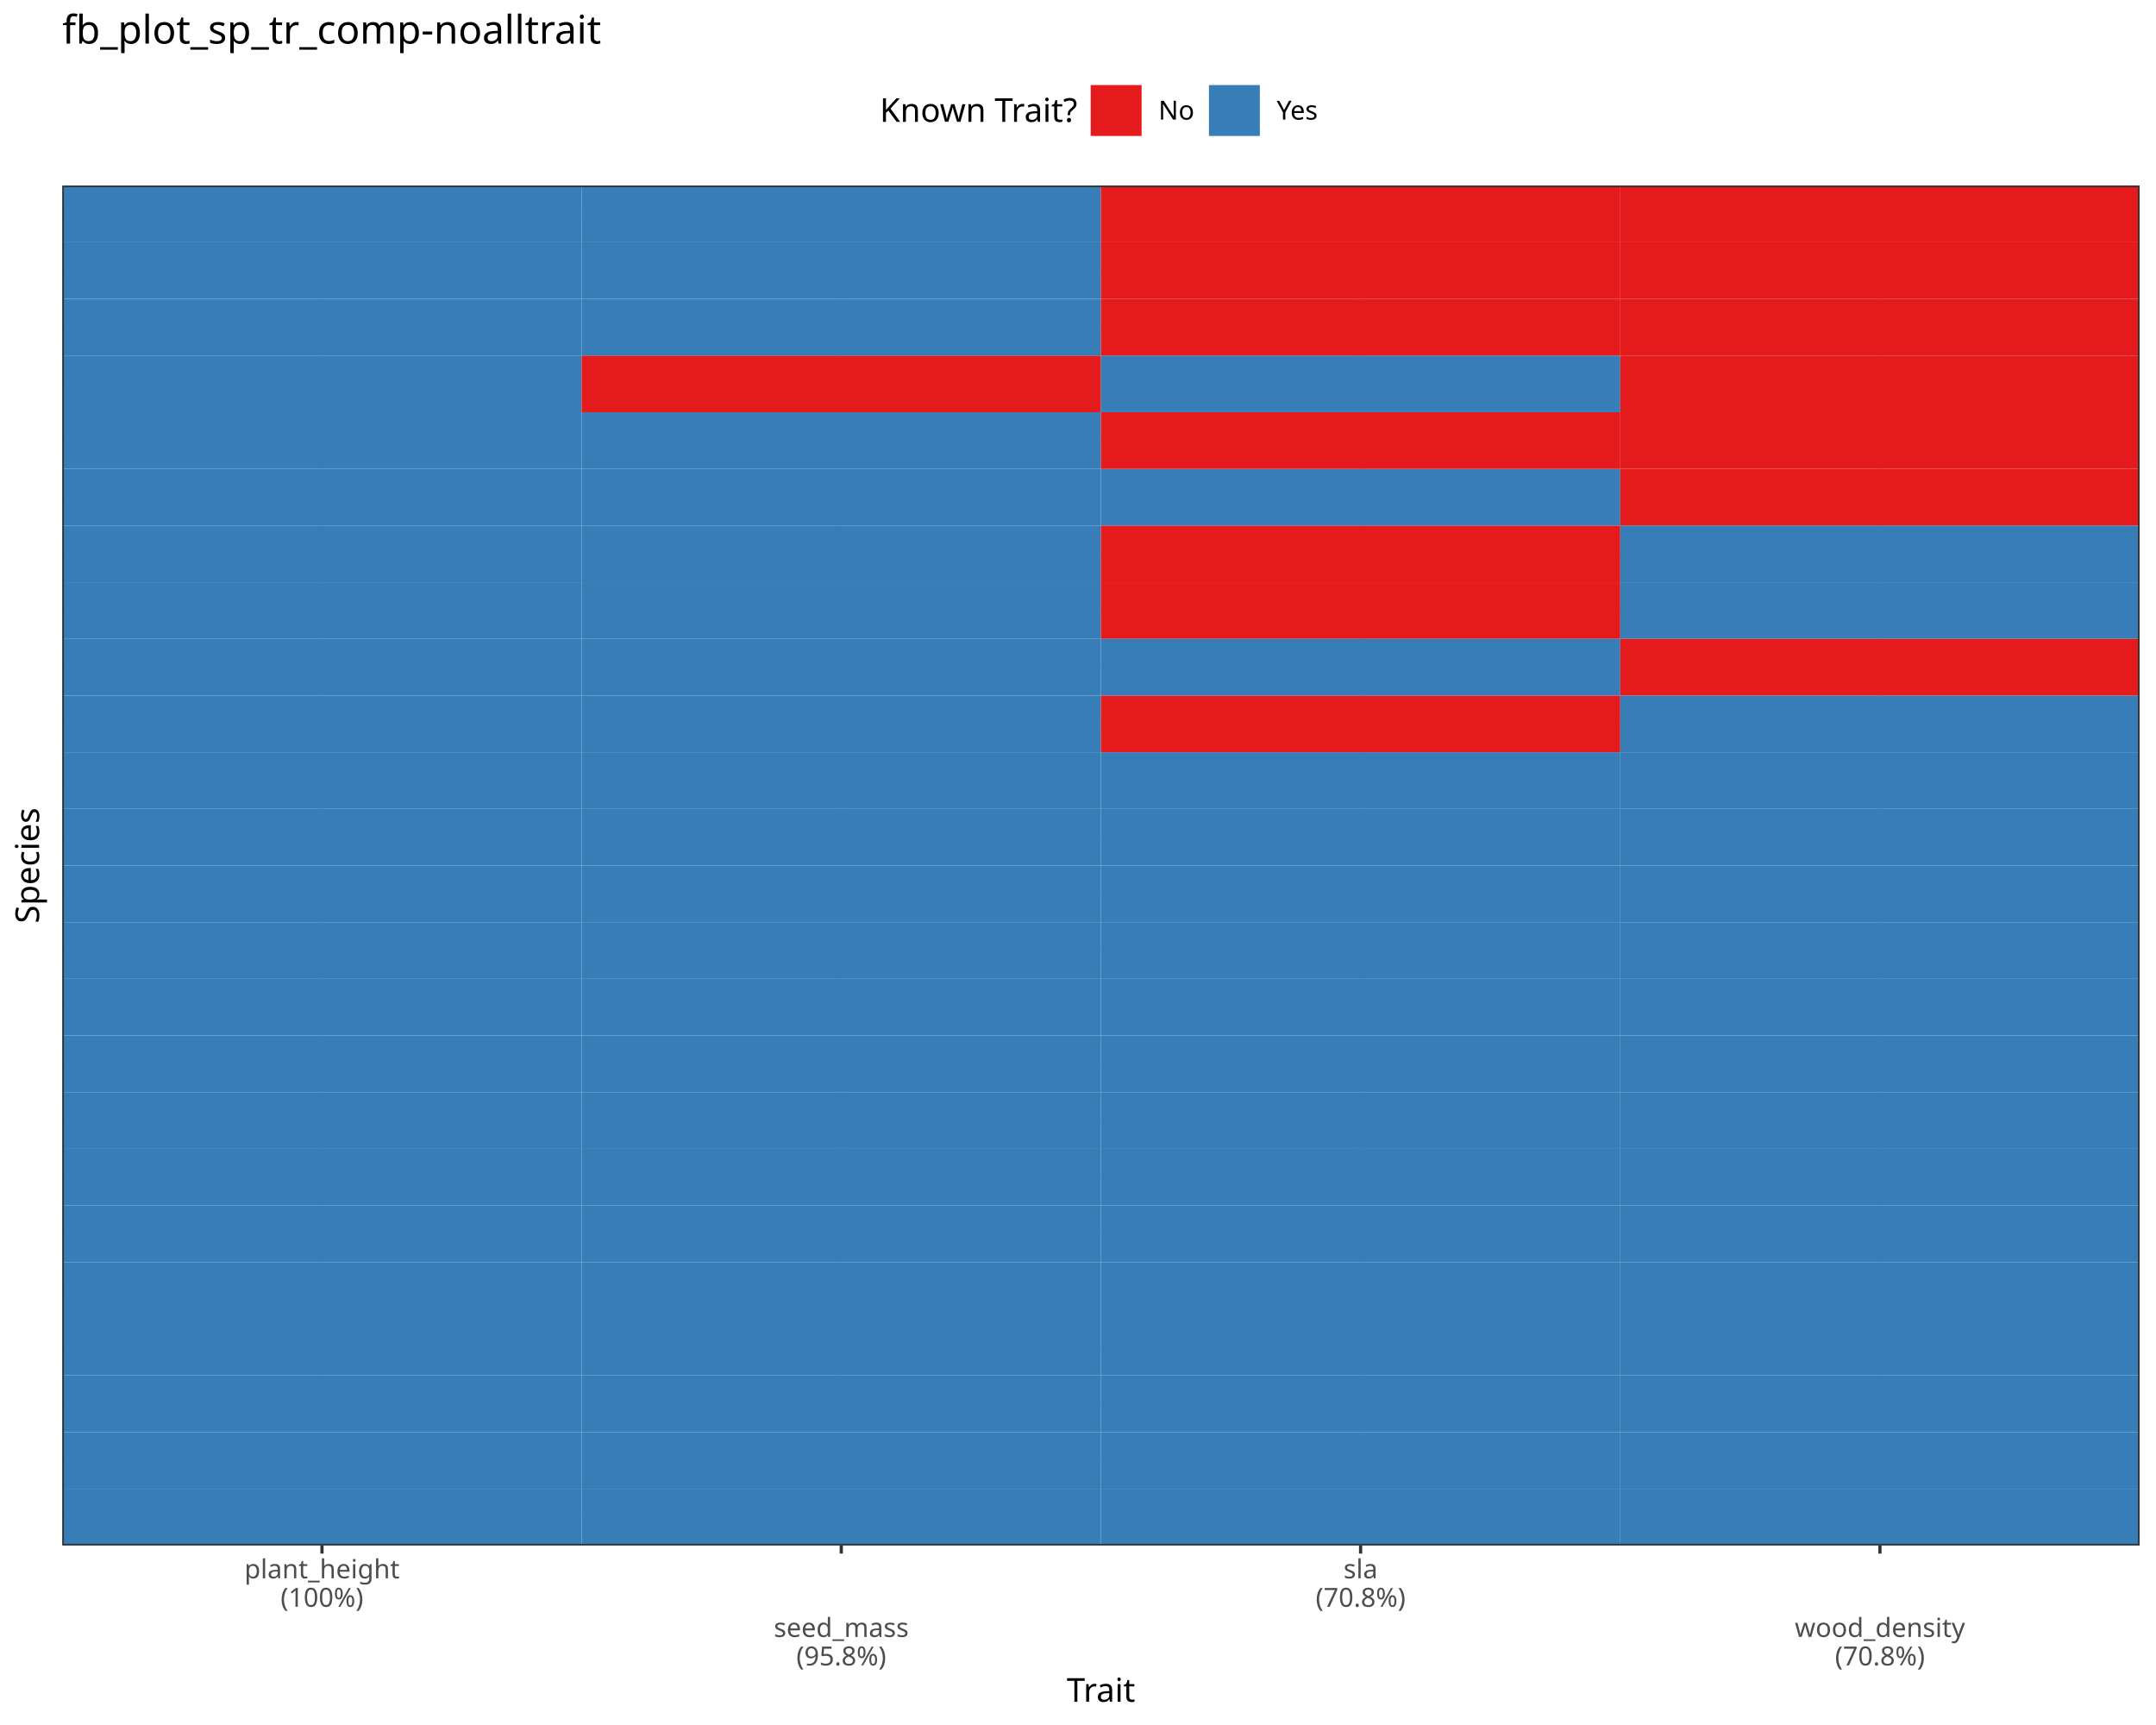
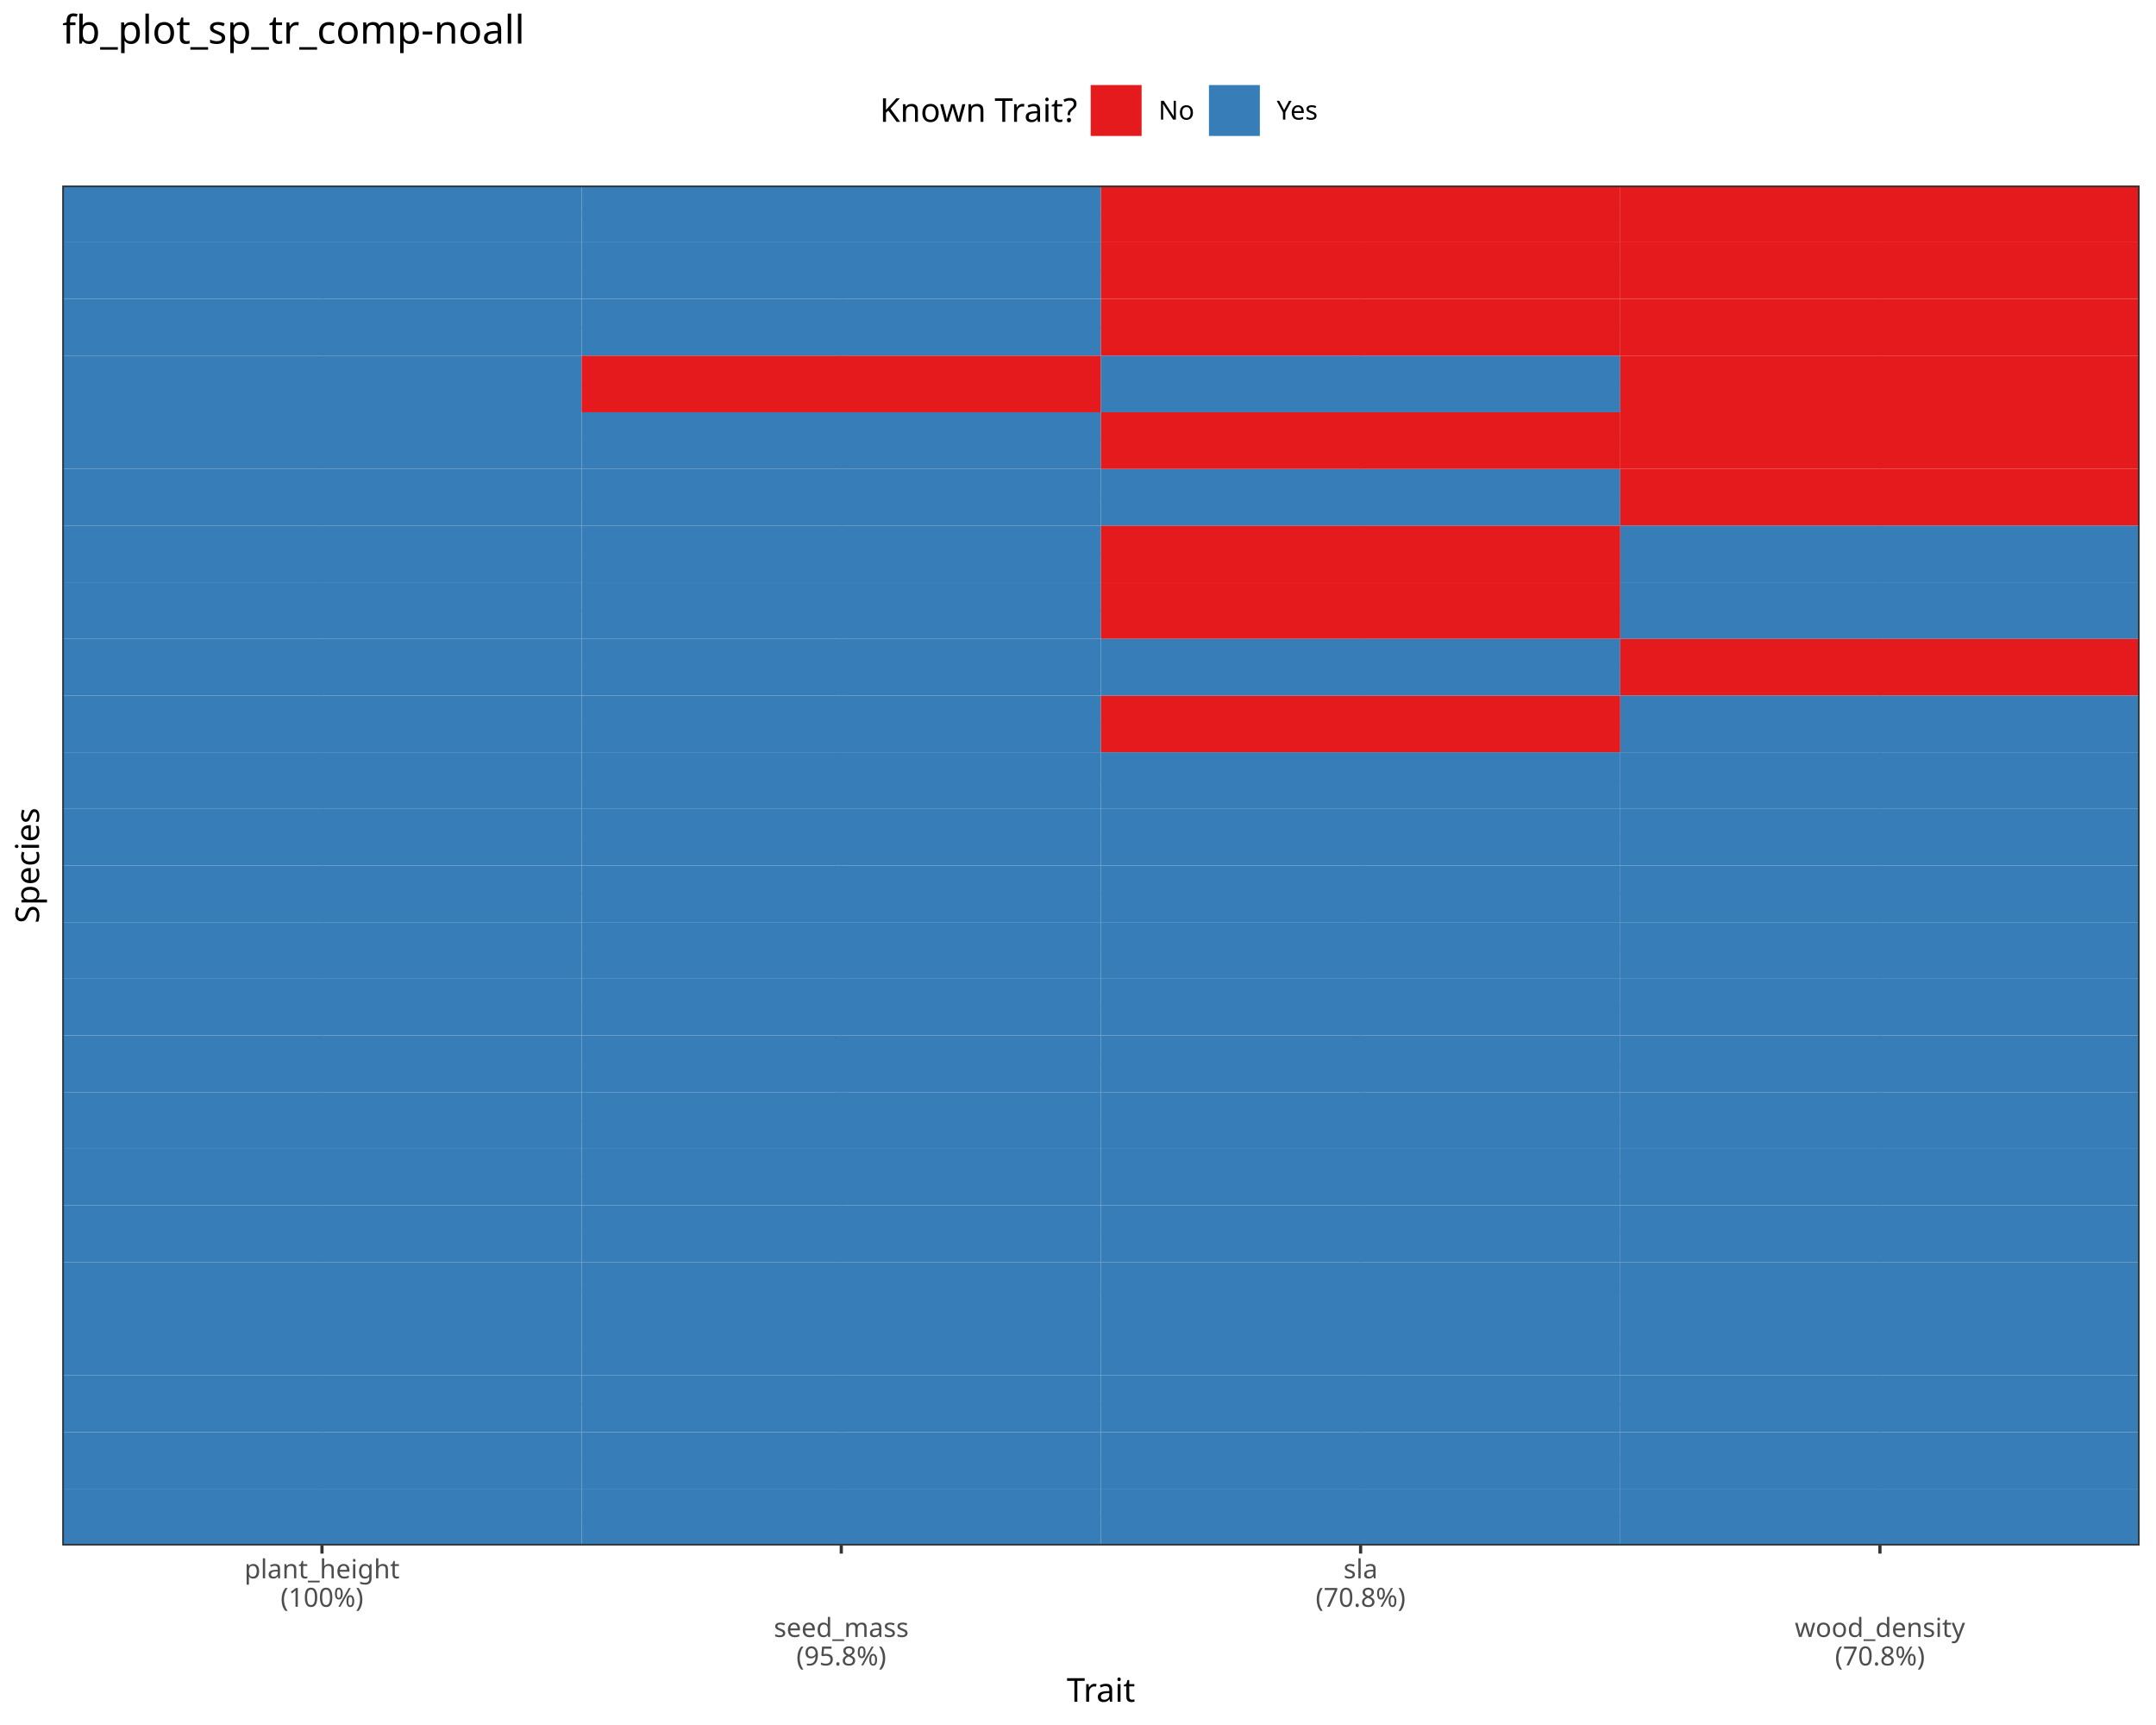
<svg xmlns="http://www.w3.org/2000/svg" class="svglite" data-engine-version="2.0" width="720.00pt" height="576.00pt" viewBox="0 0 720.00 576.00">
  <defs>
    <style type="text/css">
    .svglite line, .svglite polyline, .svglite polygon, .svglite path, .svglite rect, .svglite circle {
      fill: none;
      stroke: #000000;
      stroke-linecap: round;
      stroke-linejoin: round;
      stroke-miterlimit: 10.00;
    }
  </style>
  </defs>
  <rect width="100%" height="100%" style="stroke: none; fill: #FFFFFF;" />
  <defs>
    <clipPath id="cpMC4wMHw3MjAuMDB8MC4wMHw1NzYuMDA=">
      <rect x="0.00" y="0.00" width="720.00" height="576.00" />
    </clipPath>
  </defs>
  <g clip-path="url(#cpMC4wMHw3MjAuMDB8MC4wMHw1NzYuMDA=)">
    <rect x="0.00" y="0.00" width="720.00" height="576.00" style="stroke-width: 1.07; stroke: #FFFFFF; fill: #FFFFFF;" />
  </g>
  <defs>
    <clipPath id="cpMjAuODF8NzE0LjUyfDYxLjk4fDUxNi4wMw==">
      <rect x="20.81" y="61.98" width="693.71" height="454.05" />
    </clipPath>
  </defs>
  <g clip-path="url(#cpMjAuODF8NzE0LjUyfDYxLjk4fDUxNi4wMw==)">
    <rect x="20.81" y="61.98" width="693.71" height="454.05" style="stroke-width: 1.07; stroke: none; fill: #FFFFFF;" />
    <polyline points="20.81,506.57 714.52,506.57 " style="stroke-width: 1.07; stroke: #EBEBEB; stroke-linecap: butt;" />
    <polyline points="20.81,487.65 714.52,487.65 " style="stroke-width: 1.07; stroke: #EBEBEB; stroke-linecap: butt;" />
    <polyline points="20.81,468.73 714.52,468.73 " style="stroke-width: 1.07; stroke: #EBEBEB; stroke-linecap: butt;" />
    <polyline points="20.81,449.81 714.52,449.81 " style="stroke-width: 1.07; stroke: #EBEBEB; stroke-linecap: butt;" />
    <polyline points="20.81,430.90 714.52,430.90 " style="stroke-width: 1.07; stroke: #EBEBEB; stroke-linecap: butt;" />
    <polyline points="20.81,411.98 714.52,411.98 " style="stroke-width: 1.07; stroke: #EBEBEB; stroke-linecap: butt;" />
    <polyline points="20.81,393.06 714.52,393.06 " style="stroke-width: 1.07; stroke: #EBEBEB; stroke-linecap: butt;" />
    <polyline points="20.81,374.14 714.52,374.14 " style="stroke-width: 1.07; stroke: #EBEBEB; stroke-linecap: butt;" />
    <polyline points="20.81,355.22 714.52,355.22 " style="stroke-width: 1.07; stroke: #EBEBEB; stroke-linecap: butt;" />
    <polyline points="20.81,336.30 714.52,336.30 " style="stroke-width: 1.07; stroke: #EBEBEB; stroke-linecap: butt;" />
    <polyline points="20.81,317.38 714.52,317.38 " style="stroke-width: 1.07; stroke: #EBEBEB; stroke-linecap: butt;" />
    <polyline points="20.81,298.46 714.52,298.46 " style="stroke-width: 1.07; stroke: #EBEBEB; stroke-linecap: butt;" />
    <polyline points="20.81,279.55 714.52,279.55 " style="stroke-width: 1.07; stroke: #EBEBEB; stroke-linecap: butt;" />
    <polyline points="20.81,260.63 714.52,260.63 " style="stroke-width: 1.07; stroke: #EBEBEB; stroke-linecap: butt;" />
    <polyline points="20.81,241.71 714.52,241.71 " style="stroke-width: 1.07; stroke: #EBEBEB; stroke-linecap: butt;" />
    <polyline points="20.81,222.79 714.52,222.79 " style="stroke-width: 1.07; stroke: #EBEBEB; stroke-linecap: butt;" />
    <polyline points="20.81,203.87 714.52,203.87 " style="stroke-width: 1.07; stroke: #EBEBEB; stroke-linecap: butt;" />
    <polyline points="20.81,184.95 714.52,184.95 " style="stroke-width: 1.07; stroke: #EBEBEB; stroke-linecap: butt;" />
    <polyline points="20.81,166.03 714.52,166.03 " style="stroke-width: 1.07; stroke: #EBEBEB; stroke-linecap: butt;" />
    <polyline points="20.81,147.12 714.52,147.12 " style="stroke-width: 1.07; stroke: #EBEBEB; stroke-linecap: butt;" />
    <polyline points="20.81,128.20 714.52,128.20 " style="stroke-width: 1.07; stroke: #EBEBEB; stroke-linecap: butt;" />
    <polyline points="20.81,109.28 714.52,109.28 " style="stroke-width: 1.07; stroke: #EBEBEB; stroke-linecap: butt;" />
    <polyline points="20.81,90.36 714.52,90.36 " style="stroke-width: 1.07; stroke: #EBEBEB; stroke-linecap: butt;" />
    <polyline points="20.81,71.44 714.52,71.44 " style="stroke-width: 1.07; stroke: #EBEBEB; stroke-linecap: butt;" />
    <polyline points="107.53,516.03 107.53,61.98 " style="stroke-width: 1.07; stroke: #EBEBEB; stroke-linecap: butt;" />
    <polyline points="280.95,516.03 280.95,61.98 " style="stroke-width: 1.07; stroke: #EBEBEB; stroke-linecap: butt;" />
    <polyline points="454.38,516.03 454.38,61.98 " style="stroke-width: 1.07; stroke: #EBEBEB; stroke-linecap: butt;" />
    <polyline points="627.81,516.03 627.81,61.98 " style="stroke-width: 1.07; stroke: #EBEBEB; stroke-linecap: butt;" />
    <rect x="20.81" y="421.44" width="173.43" height="18.92" style="stroke-width: 0.21; stroke: none; stroke-linecap: butt; stroke-linejoin: miter; fill: #377EB8;" />
    <rect x="20.81" y="307.92" width="173.43" height="18.92" style="stroke-width: 0.21; stroke: none; stroke-linecap: butt; stroke-linejoin: miter; fill: #377EB8;" />
    <rect x="20.81" y="497.11" width="173.43" height="18.92" style="stroke-width: 0.21; stroke: none; stroke-linecap: butt; stroke-linejoin: miter; fill: #377EB8;" />
    <rect x="20.81" y="251.17" width="173.43" height="18.92" style="stroke-width: 0.21; stroke: none; stroke-linecap: butt; stroke-linejoin: miter; fill: #377EB8;" />
    <rect x="20.81" y="289.01" width="173.43" height="18.92" style="stroke-width: 0.21; stroke: none; stroke-linecap: butt; stroke-linejoin: miter; fill: #377EB8;" />
    <rect x="20.81" y="99.82" width="173.43" height="18.92" style="stroke-width: 0.21; stroke: none; stroke-linecap: butt; stroke-linejoin: miter; fill: #377EB8;" />
    <rect x="20.81" y="137.66" width="173.43" height="18.92" style="stroke-width: 0.21; stroke: none; stroke-linecap: butt; stroke-linejoin: miter; fill: #377EB8;" />
    <rect x="20.81" y="402.52" width="173.43" height="18.92" style="stroke-width: 0.21; stroke: none; stroke-linecap: butt; stroke-linejoin: miter; fill: #377EB8;" />
    <rect x="20.81" y="270.09" width="173.43" height="18.92" style="stroke-width: 0.21; stroke: none; stroke-linecap: butt; stroke-linejoin: miter; fill: #377EB8;" />
    <rect x="20.81" y="80.90" width="173.43" height="18.92" style="stroke-width: 0.21; stroke: none; stroke-linecap: butt; stroke-linejoin: miter; fill: #377EB8;" />
    <rect x="20.81" y="118.74" width="173.43" height="18.92" style="stroke-width: 0.21; stroke: none; stroke-linecap: butt; stroke-linejoin: miter; fill: #377EB8;" />
    <rect x="20.81" y="194.41" width="173.43" height="18.92" style="stroke-width: 0.21; stroke: none; stroke-linecap: butt; stroke-linejoin: miter; fill: #377EB8;" />
    <rect x="20.81" y="383.60" width="173.43" height="18.92" style="stroke-width: 0.21; stroke: none; stroke-linecap: butt; stroke-linejoin: miter; fill: #377EB8;" />
    <rect x="20.81" y="213.33" width="173.43" height="18.92" style="stroke-width: 0.21; stroke: none; stroke-linecap: butt; stroke-linejoin: miter; fill: #377EB8;" />
    <rect x="20.81" y="478.19" width="173.43" height="18.92" style="stroke-width: 0.21; stroke: none; stroke-linecap: butt; stroke-linejoin: miter; fill: #377EB8;" />
    <rect x="20.81" y="175.49" width="173.43" height="18.92" style="stroke-width: 0.21; stroke: none; stroke-linecap: butt; stroke-linejoin: miter; fill: #377EB8;" />
    <rect x="20.81" y="61.98" width="173.43" height="18.92" style="stroke-width: 0.21; stroke: none; stroke-linecap: butt; stroke-linejoin: miter; fill: #377EB8;" />
    <rect x="20.81" y="232.25" width="173.43" height="18.92" style="stroke-width: 0.21; stroke: none; stroke-linecap: butt; stroke-linejoin: miter; fill: #377EB8;" />
    <rect x="20.81" y="364.68" width="173.43" height="18.92" style="stroke-width: 0.21; stroke: none; stroke-linecap: butt; stroke-linejoin: miter; fill: #377EB8;" />
    <rect x="20.81" y="459.27" width="173.43" height="18.92" style="stroke-width: 0.21; stroke: none; stroke-linecap: butt; stroke-linejoin: miter; fill: #377EB8;" />
    <rect x="20.81" y="156.57" width="173.43" height="18.92" style="stroke-width: 0.21; stroke: none; stroke-linecap: butt; stroke-linejoin: miter; fill: #377EB8;" />
    <rect x="20.81" y="440.35" width="173.43" height="18.92" style="stroke-width: 0.21; stroke: none; stroke-linecap: butt; stroke-linejoin: miter; fill: #377EB8;" />
    <rect x="20.81" y="345.76" width="173.43" height="18.92" style="stroke-width: 0.21; stroke: none; stroke-linecap: butt; stroke-linejoin: miter; fill: #377EB8;" />
    <rect x="20.81" y="326.84" width="173.43" height="18.92" style="stroke-width: 0.21; stroke: none; stroke-linecap: butt; stroke-linejoin: miter; fill: #377EB8;" />
    <rect x="194.24" y="251.17" width="173.43" height="18.92" style="stroke-width: 0.21; stroke: none; stroke-linecap: butt; stroke-linejoin: miter; fill: #377EB8;" />
    <rect x="194.24" y="307.92" width="173.43" height="18.92" style="stroke-width: 0.21; stroke: none; stroke-linecap: butt; stroke-linejoin: miter; fill: #377EB8;" />
    <rect x="194.24" y="402.52" width="173.43" height="18.92" style="stroke-width: 0.21; stroke: none; stroke-linecap: butt; stroke-linejoin: miter; fill: #377EB8;" />
    <rect x="194.24" y="289.01" width="173.43" height="18.92" style="stroke-width: 0.21; stroke: none; stroke-linecap: butt; stroke-linejoin: miter; fill: #377EB8;" />
    <rect x="194.24" y="194.41" width="173.43" height="18.92" style="stroke-width: 0.21; stroke: none; stroke-linecap: butt; stroke-linejoin: miter; fill: #377EB8;" />
    <rect x="194.24" y="270.09" width="173.43" height="18.92" style="stroke-width: 0.21; stroke: none; stroke-linecap: butt; stroke-linejoin: miter; fill: #377EB8;" />
    <rect x="194.24" y="175.49" width="173.43" height="18.92" style="stroke-width: 0.21; stroke: none; stroke-linecap: butt; stroke-linejoin: miter; fill: #377EB8;" />
    <rect x="194.24" y="383.60" width="173.43" height="18.92" style="stroke-width: 0.21; stroke: none; stroke-linecap: butt; stroke-linejoin: miter; fill: #377EB8;" />
    <rect x="194.24" y="156.57" width="173.43" height="18.92" style="stroke-width: 0.21; stroke: none; stroke-linecap: butt; stroke-linejoin: miter; fill: #377EB8;" />
    <rect x="194.24" y="137.66" width="173.43" height="18.92" style="stroke-width: 0.21; stroke: none; stroke-linecap: butt; stroke-linejoin: miter; fill: #377EB8;" />
    <rect x="194.24" y="61.98" width="173.43" height="18.92" style="stroke-width: 0.21; stroke: none; stroke-linecap: butt; stroke-linejoin: miter; fill: #377EB8;" />
    <rect x="194.24" y="345.76" width="173.43" height="18.92" style="stroke-width: 0.21; stroke: none; stroke-linecap: butt; stroke-linejoin: miter; fill: #377EB8;" />
    <rect x="194.24" y="421.44" width="173.43" height="18.92" style="stroke-width: 0.21; stroke: none; stroke-linecap: butt; stroke-linejoin: miter; fill: #377EB8;" />
    <rect x="194.24" y="118.74" width="173.43" height="18.92" style="stroke-width: 0.21; stroke: none; stroke-linecap: butt; stroke-linejoin: miter; fill: #E41A1C;" />
    <rect x="194.24" y="364.68" width="173.43" height="18.92" style="stroke-width: 0.21; stroke: none; stroke-linecap: butt; stroke-linejoin: miter; fill: #377EB8;" />
    <rect x="194.24" y="326.84" width="173.43" height="18.92" style="stroke-width: 0.21; stroke: none; stroke-linecap: butt; stroke-linejoin: miter; fill: #377EB8;" />
    <rect x="194.24" y="497.11" width="173.43" height="18.92" style="stroke-width: 0.21; stroke: none; stroke-linecap: butt; stroke-linejoin: miter; fill: #377EB8;" />
    <rect x="194.24" y="478.19" width="173.43" height="18.92" style="stroke-width: 0.21; stroke: none; stroke-linecap: butt; stroke-linejoin: miter; fill: #377EB8;" />
    <rect x="194.24" y="232.25" width="173.43" height="18.92" style="stroke-width: 0.21; stroke: none; stroke-linecap: butt; stroke-linejoin: miter; fill: #377EB8;" />
    <rect x="194.24" y="99.82" width="173.43" height="18.92" style="stroke-width: 0.21; stroke: none; stroke-linecap: butt; stroke-linejoin: miter; fill: #377EB8;" />
    <rect x="194.24" y="459.27" width="173.43" height="18.92" style="stroke-width: 0.21; stroke: none; stroke-linecap: butt; stroke-linejoin: miter; fill: #377EB8;" />
    <rect x="194.24" y="80.90" width="173.43" height="18.92" style="stroke-width: 0.21; stroke: none; stroke-linecap: butt; stroke-linejoin: miter; fill: #377EB8;" />
    <rect x="194.24" y="440.35" width="173.43" height="18.92" style="stroke-width: 0.21; stroke: none; stroke-linecap: butt; stroke-linejoin: miter; fill: #377EB8;" />
    <rect x="194.24" y="213.33" width="173.43" height="18.92" style="stroke-width: 0.21; stroke: none; stroke-linecap: butt; stroke-linejoin: miter; fill: #377EB8;" />
    <rect x="367.67" y="421.44" width="173.43" height="18.92" style="stroke-width: 0.21; stroke: none; stroke-linecap: butt; stroke-linejoin: miter; fill: #377EB8;" />
    <rect x="367.67" y="251.17" width="173.43" height="18.92" style="stroke-width: 0.21; stroke: none; stroke-linecap: butt; stroke-linejoin: miter; fill: #377EB8;" />
    <rect x="367.67" y="402.52" width="173.43" height="18.92" style="stroke-width: 0.21; stroke: none; stroke-linecap: butt; stroke-linejoin: miter; fill: #377EB8;" />
    <rect x="367.67" y="383.60" width="173.43" height="18.92" style="stroke-width: 0.21; stroke: none; stroke-linecap: butt; stroke-linejoin: miter; fill: #377EB8;" />
    <rect x="367.67" y="194.41" width="173.43" height="18.92" style="stroke-width: 0.21; stroke: none; stroke-linecap: butt; stroke-linejoin: miter; fill: #E41A1C;" />
    <rect x="367.67" y="61.98" width="173.43" height="18.92" style="stroke-width: 0.21; stroke: none; stroke-linecap: butt; stroke-linejoin: miter; fill: #E41A1C;" />
    <rect x="367.67" y="497.11" width="173.43" height="18.92" style="stroke-width: 0.21; stroke: none; stroke-linecap: butt; stroke-linejoin: miter; fill: #377EB8;" />
    <rect x="367.67" y="175.49" width="173.43" height="18.92" style="stroke-width: 0.21; stroke: none; stroke-linecap: butt; stroke-linejoin: miter; fill: #E41A1C;" />
    <rect x="367.67" y="364.68" width="173.43" height="18.92" style="stroke-width: 0.21; stroke: none; stroke-linecap: butt; stroke-linejoin: miter; fill: #377EB8;" />
    <rect x="367.67" y="156.57" width="173.43" height="18.92" style="stroke-width: 0.21; stroke: none; stroke-linecap: butt; stroke-linejoin: miter; fill: #377EB8;" />
    <rect x="367.67" y="307.92" width="173.43" height="18.92" style="stroke-width: 0.21; stroke: none; stroke-linecap: butt; stroke-linejoin: miter; fill: #377EB8;" />
    <rect x="367.67" y="137.66" width="173.43" height="18.92" style="stroke-width: 0.21; stroke: none; stroke-linecap: butt; stroke-linejoin: miter; fill: #E41A1C;" />
    <rect x="367.67" y="232.25" width="173.43" height="18.92" style="stroke-width: 0.21; stroke: none; stroke-linecap: butt; stroke-linejoin: miter; fill: #E41A1C;" />
    <rect x="367.67" y="345.76" width="173.43" height="18.92" style="stroke-width: 0.21; stroke: none; stroke-linecap: butt; stroke-linejoin: miter; fill: #377EB8;" />
    <rect x="367.67" y="289.01" width="173.43" height="18.92" style="stroke-width: 0.21; stroke: none; stroke-linecap: butt; stroke-linejoin: miter; fill: #377EB8;" />
    <rect x="367.67" y="118.74" width="173.43" height="18.92" style="stroke-width: 0.21; stroke: none; stroke-linecap: butt; stroke-linejoin: miter; fill: #377EB8;" />
    <rect x="367.67" y="459.27" width="173.43" height="18.92" style="stroke-width: 0.21; stroke: none; stroke-linecap: butt; stroke-linejoin: miter; fill: #377EB8;" />
    <rect x="367.67" y="326.84" width="173.43" height="18.92" style="stroke-width: 0.21; stroke: none; stroke-linecap: butt; stroke-linejoin: miter; fill: #377EB8;" />
    <rect x="367.67" y="270.09" width="173.43" height="18.92" style="stroke-width: 0.21; stroke: none; stroke-linecap: butt; stroke-linejoin: miter; fill: #377EB8;" />
    <rect x="367.67" y="478.19" width="173.43" height="18.92" style="stroke-width: 0.21; stroke: none; stroke-linecap: butt; stroke-linejoin: miter; fill: #377EB8;" />
    <rect x="367.67" y="440.35" width="173.43" height="18.92" style="stroke-width: 0.21; stroke: none; stroke-linecap: butt; stroke-linejoin: miter; fill: #377EB8;" />
    <rect x="367.67" y="99.82" width="173.43" height="18.92" style="stroke-width: 0.21; stroke: none; stroke-linecap: butt; stroke-linejoin: miter; fill: #E41A1C;" />
    <rect x="367.67" y="80.90" width="173.43" height="18.92" style="stroke-width: 0.21; stroke: none; stroke-linecap: butt; stroke-linejoin: miter; fill: #E41A1C;" />
    <rect x="367.67" y="213.33" width="173.43" height="18.92" style="stroke-width: 0.21; stroke: none; stroke-linecap: butt; stroke-linejoin: miter; fill: #377EB8;" />
    <rect x="541.09" y="497.11" width="173.43" height="18.92" style="stroke-width: 0.21; stroke: none; stroke-linecap: butt; stroke-linejoin: miter; fill: #377EB8;" />
    <rect x="541.09" y="175.49" width="173.43" height="18.92" style="stroke-width: 0.21; stroke: none; stroke-linecap: butt; stroke-linejoin: miter; fill: #377EB8;" />
    <rect x="541.09" y="421.44" width="173.43" height="18.92" style="stroke-width: 0.21; stroke: none; stroke-linecap: butt; stroke-linejoin: miter; fill: #377EB8;" />
    <rect x="541.09" y="137.66" width="173.43" height="18.92" style="stroke-width: 0.21; stroke: none; stroke-linecap: butt; stroke-linejoin: miter; fill: #E41A1C;" />
    <rect x="541.09" y="232.25" width="173.43" height="18.92" style="stroke-width: 0.21; stroke: none; stroke-linecap: butt; stroke-linejoin: miter; fill: #377EB8;" />
    <rect x="541.09" y="402.52" width="173.43" height="18.92" style="stroke-width: 0.21; stroke: none; stroke-linecap: butt; stroke-linejoin: miter; fill: #377EB8;" />
    <rect x="541.09" y="118.74" width="173.43" height="18.92" style="stroke-width: 0.21; stroke: none; stroke-linecap: butt; stroke-linejoin: miter; fill: #E41A1C;" />
    <rect x="541.09" y="459.27" width="173.43" height="18.92" style="stroke-width: 0.21; stroke: none; stroke-linecap: butt; stroke-linejoin: miter; fill: #377EB8;" />
    <rect x="541.09" y="194.41" width="173.43" height="18.92" style="stroke-width: 0.21; stroke: none; stroke-linecap: butt; stroke-linejoin: miter; fill: #377EB8;" />
    <rect x="541.09" y="478.19" width="173.43" height="18.92" style="stroke-width: 0.21; stroke: none; stroke-linecap: butt; stroke-linejoin: miter; fill: #377EB8;" />
    <rect x="541.09" y="440.35" width="173.43" height="18.92" style="stroke-width: 0.21; stroke: none; stroke-linecap: butt; stroke-linejoin: miter; fill: #377EB8;" />
    <rect x="541.09" y="364.68" width="173.43" height="18.92" style="stroke-width: 0.21; stroke: none; stroke-linecap: butt; stroke-linejoin: miter; fill: #377EB8;" />
    <rect x="541.09" y="251.17" width="173.43" height="18.92" style="stroke-width: 0.21; stroke: none; stroke-linecap: butt; stroke-linejoin: miter; fill: #377EB8;" />
    <rect x="541.09" y="307.92" width="173.43" height="18.92" style="stroke-width: 0.21; stroke: none; stroke-linecap: butt; stroke-linejoin: miter; fill: #377EB8;" />
    <rect x="541.09" y="99.82" width="173.43" height="18.92" style="stroke-width: 0.21; stroke: none; stroke-linecap: butt; stroke-linejoin: miter; fill: #E41A1C;" />
    <rect x="541.09" y="156.57" width="173.43" height="18.92" style="stroke-width: 0.21; stroke: none; stroke-linecap: butt; stroke-linejoin: miter; fill: #E41A1C;" />
    <rect x="541.09" y="383.60" width="173.43" height="18.92" style="stroke-width: 0.21; stroke: none; stroke-linecap: butt; stroke-linejoin: miter; fill: #377EB8;" />
    <rect x="541.09" y="289.01" width="173.43" height="18.92" style="stroke-width: 0.21; stroke: none; stroke-linecap: butt; stroke-linejoin: miter; fill: #377EB8;" />
    <rect x="541.09" y="80.90" width="173.43" height="18.92" style="stroke-width: 0.21; stroke: none; stroke-linecap: butt; stroke-linejoin: miter; fill: #E41A1C;" />
    <rect x="541.09" y="345.76" width="173.43" height="18.92" style="stroke-width: 0.21; stroke: none; stroke-linecap: butt; stroke-linejoin: miter; fill: #377EB8;" />
    <rect x="541.09" y="61.98" width="173.43" height="18.92" style="stroke-width: 0.21; stroke: none; stroke-linecap: butt; stroke-linejoin: miter; fill: #E41A1C;" />
    <rect x="541.09" y="270.09" width="173.43" height="18.92" style="stroke-width: 0.21; stroke: none; stroke-linecap: butt; stroke-linejoin: miter; fill: #377EB8;" />
    <rect x="541.09" y="213.33" width="173.43" height="18.92" style="stroke-width: 0.21; stroke: none; stroke-linecap: butt; stroke-linejoin: miter; fill: #E41A1C;" />
    <rect x="541.09" y="326.84" width="173.43" height="18.92" style="stroke-width: 0.21; stroke: none; stroke-linecap: butt; stroke-linejoin: miter; fill: #377EB8;" />
    <rect x="20.81" y="61.98" width="693.71" height="454.05" style="stroke-width: 1.07; stroke: #333333;" />
  </g>
  <g clip-path="url(#cpMC4wMHw3MjAuMDB8MC4wMHw1NzYuMDA=)">
    <polyline points="107.53,518.77 107.53,516.03 " style="stroke-width: 1.07; stroke: #333333; stroke-linecap: butt;" />
    <polyline points="280.95,518.77 280.95,516.03 " style="stroke-width: 1.07; stroke: #333333; stroke-linecap: butt;" />
    <polyline points="454.38,518.77 454.38,516.03 " style="stroke-width: 1.07; stroke: #333333; stroke-linecap: butt;" />
    <polyline points="627.81,518.77 627.81,516.03 " style="stroke-width: 1.07; stroke: #333333; stroke-linecap: butt;" />
    <text x="107.53" y="527.02" text-anchor="middle" style="font-size: 8.80px; fill: #4D4D4D; font-family: sans;" textLength="47.95px" lengthAdjust="spacingAndGlyphs">plant_height</text>
    <text x="107.53" y="536.52" text-anchor="middle" style="font-size: 8.80px; fill: #4D4D4D; font-family: sans;" textLength="28.37px" lengthAdjust="spacingAndGlyphs">(100%)</text>
    <text x="454.38" y="527.02" text-anchor="middle" style="font-size: 8.80px; fill: #4D4D4D; font-family: sans;" textLength="11.25px" lengthAdjust="spacingAndGlyphs">sla</text>
    <text x="454.38" y="536.52" text-anchor="middle" style="font-size: 8.80px; fill: #4D4D4D; font-family: sans;" textLength="30.81px" lengthAdjust="spacingAndGlyphs">(70.8%)</text>
    <text x="280.95" y="546.60" text-anchor="middle" style="font-size: 8.80px; fill: #4D4D4D; font-family: sans;" textLength="45.02px" lengthAdjust="spacingAndGlyphs">seed_mass</text>
    <text x="280.95" y="556.10" text-anchor="middle" style="font-size: 8.80px; fill: #4D4D4D; font-family: sans;" textLength="30.81px" lengthAdjust="spacingAndGlyphs">(95.8%)</text>
    <text x="627.81" y="546.60" text-anchor="middle" style="font-size: 8.80px; fill: #4D4D4D; font-family: sans;" textLength="53.82px" lengthAdjust="spacingAndGlyphs">wood_density</text>
    <text x="627.81" y="556.10" text-anchor="middle" style="font-size: 8.80px; fill: #4D4D4D; font-family: sans;" textLength="30.81px" lengthAdjust="spacingAndGlyphs">(70.8%)</text>
    <text x="367.67" y="568.24" text-anchor="middle" style="font-size: 11.00px; font-family: sans;" textLength="22.00px" lengthAdjust="spacingAndGlyphs">Trait</text>
    <text transform="translate(13.05,289.01) rotate(-90)" text-anchor="middle" style="font-size: 11.00px; font-family: sans;" textLength="39.14px" lengthAdjust="spacingAndGlyphs">Species</text>
    <rect x="288.33" y="22.78" width="158.67" height="28.24" style="stroke-width: 1.07; stroke: none; fill: #FFFFFF;" />
    <text x="293.81" y="40.69" style="font-size: 11.00px; font-family: sans;" textLength="64.81px" lengthAdjust="spacingAndGlyphs">Known Trait?</text>
    <rect x="364.10" y="28.26" width="17.28" height="17.28" style="stroke-width: 1.07; stroke: none; fill: #FFFFFF;" />
    <rect x="364.24" y="28.40" width="17.00" height="17.00" style="stroke-width: 0.21; stroke: none; stroke-linecap: butt; stroke-linejoin: miter; fill: #E41A1C;" />
    <rect x="403.59" y="28.26" width="17.28" height="17.28" style="stroke-width: 1.07; stroke: none; fill: #FFFFFF;" />
    <rect x="403.73" y="28.40" width="17.00" height="17.00" style="stroke-width: 0.21; stroke: none; stroke-linecap: butt; stroke-linejoin: miter; fill: #377EB8;" />
    <text x="386.86" y="39.93" style="font-size: 8.80px; font-family: sans;" textLength="11.25px" lengthAdjust="spacingAndGlyphs">No</text>
    <text x="426.35" y="39.93" style="font-size: 8.80px; font-family: sans;" textLength="15.17px" lengthAdjust="spacingAndGlyphs">Yes</text>
-     <text x="20.81" y="14.56" style="font-size: 13.20px; font-family: sans;" textLength="170.24px" lengthAdjust="spacingAndGlyphs">fb_plot_sp_tr_comp-noalltrait</text>
+     <text x="20.81" y="14.56" style="font-size: 13.20px; font-family: sans;" textLength="148.24px" lengthAdjust="spacingAndGlyphs">fb_plot_sp_tr_comp-noall</text>
  </g>
</svg>
